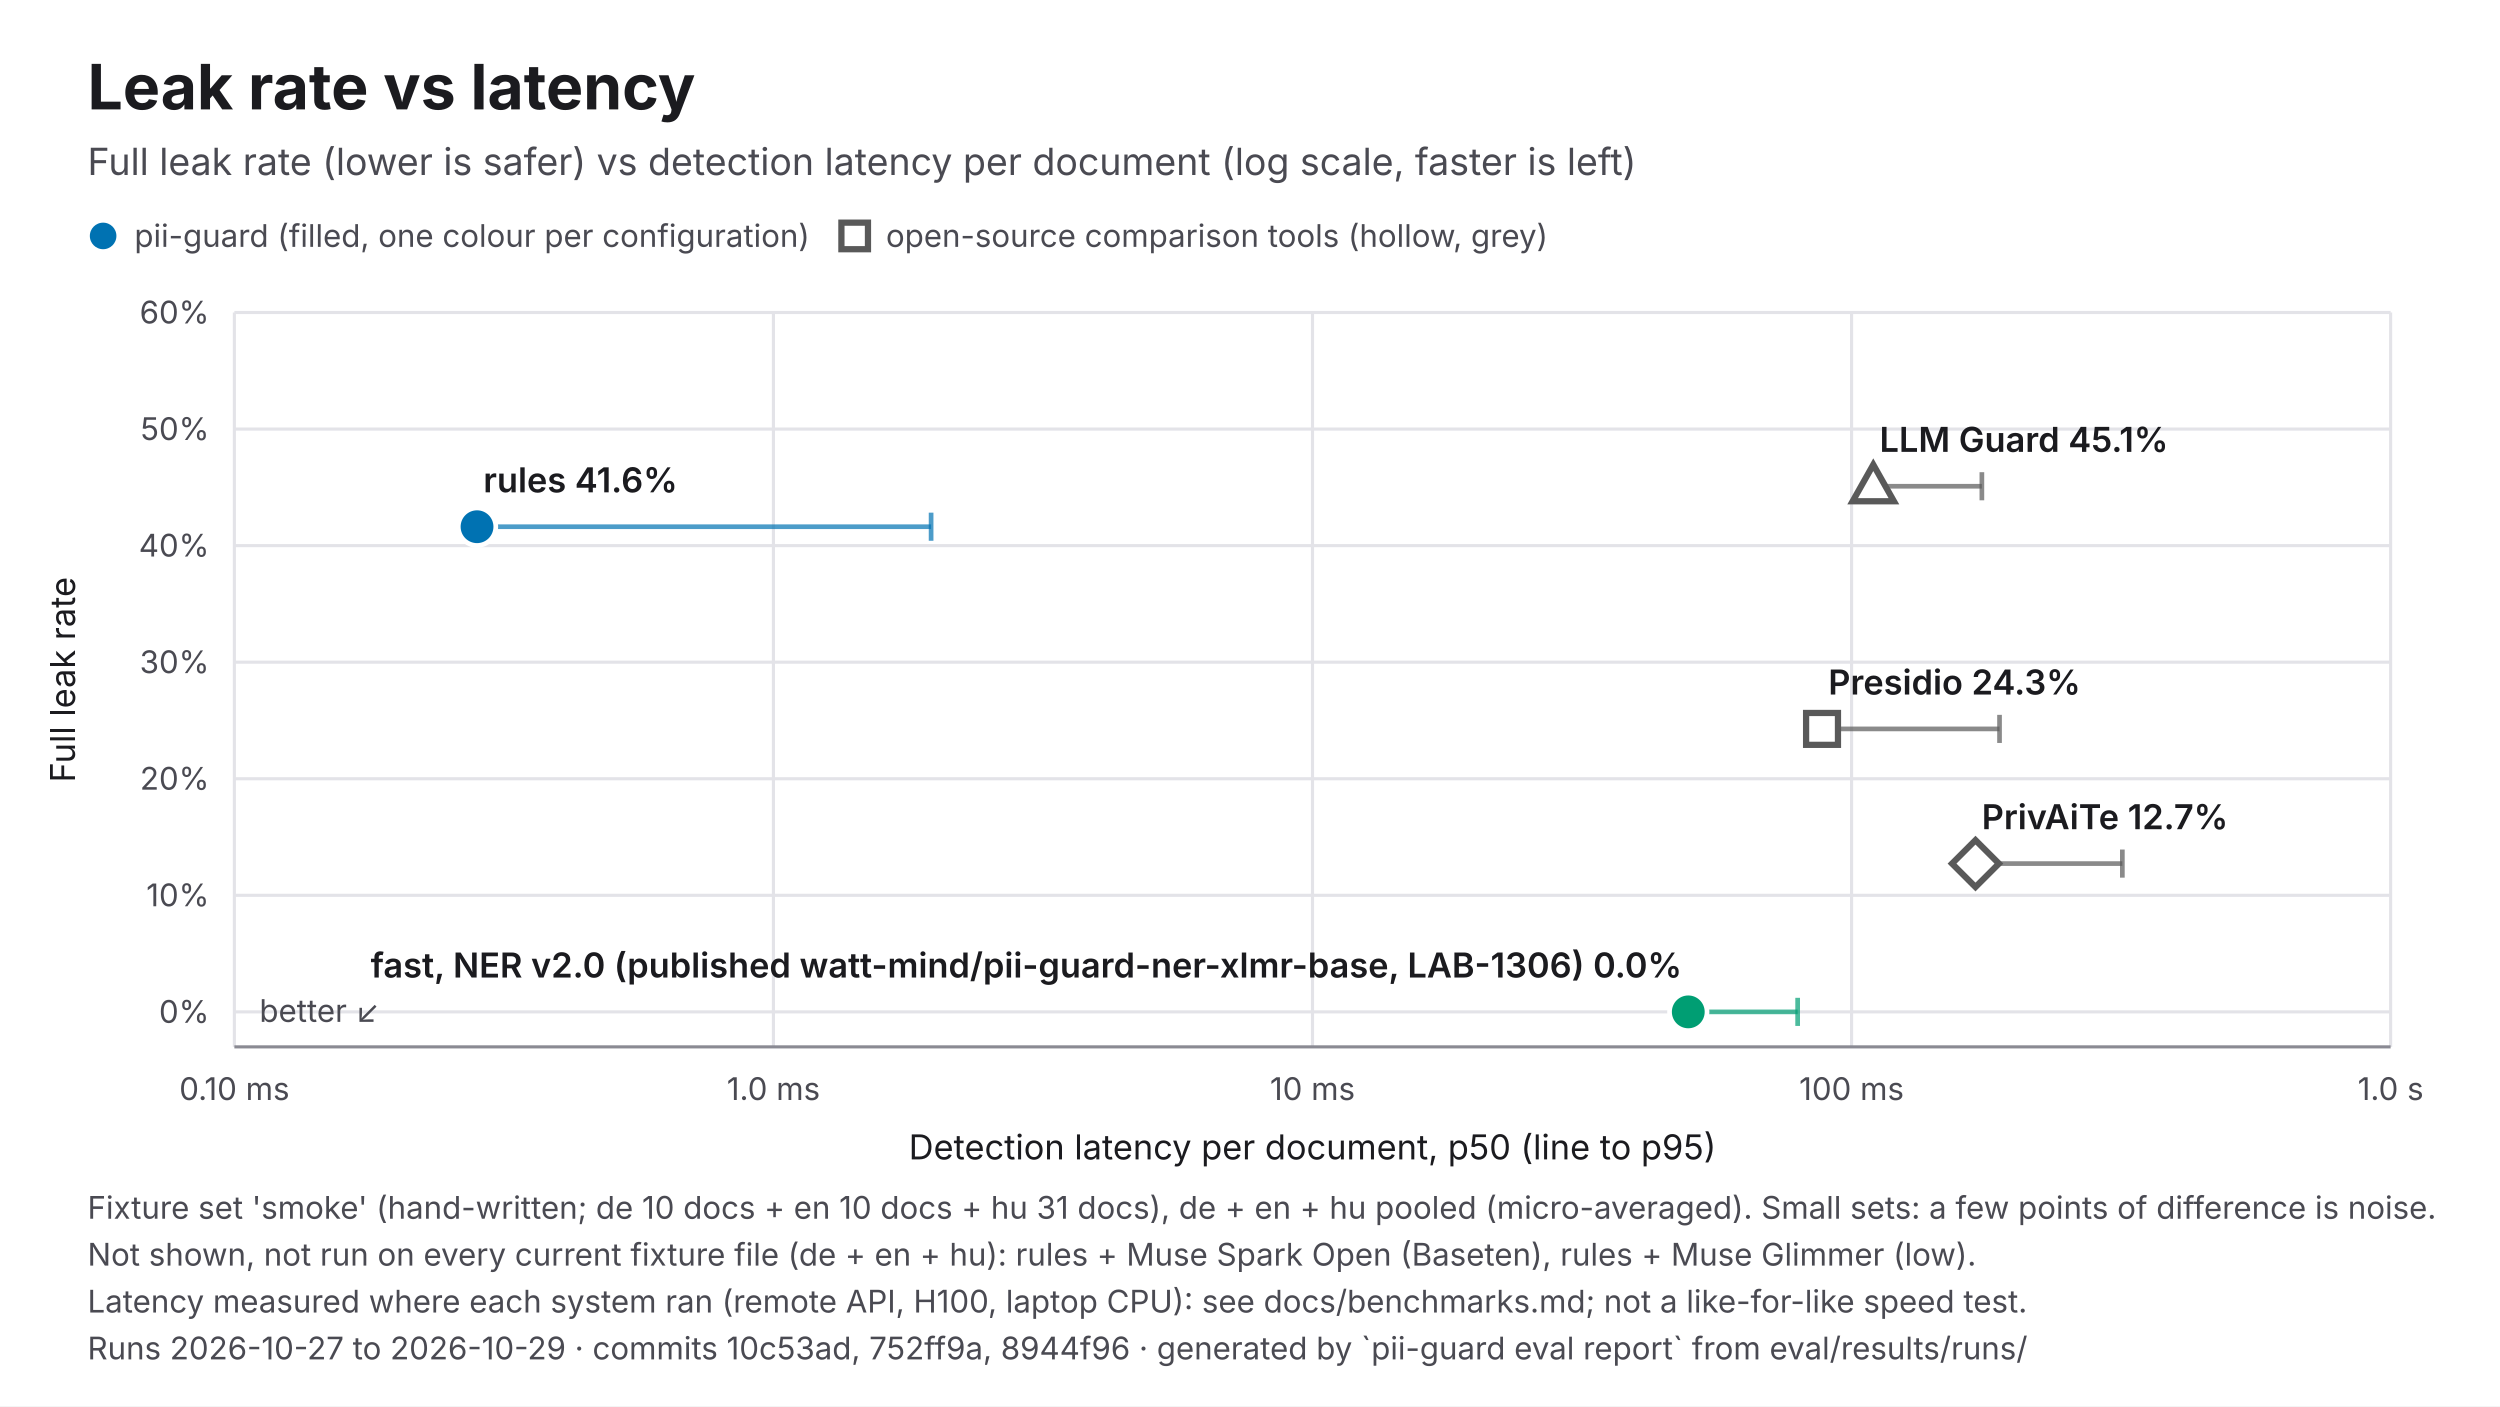
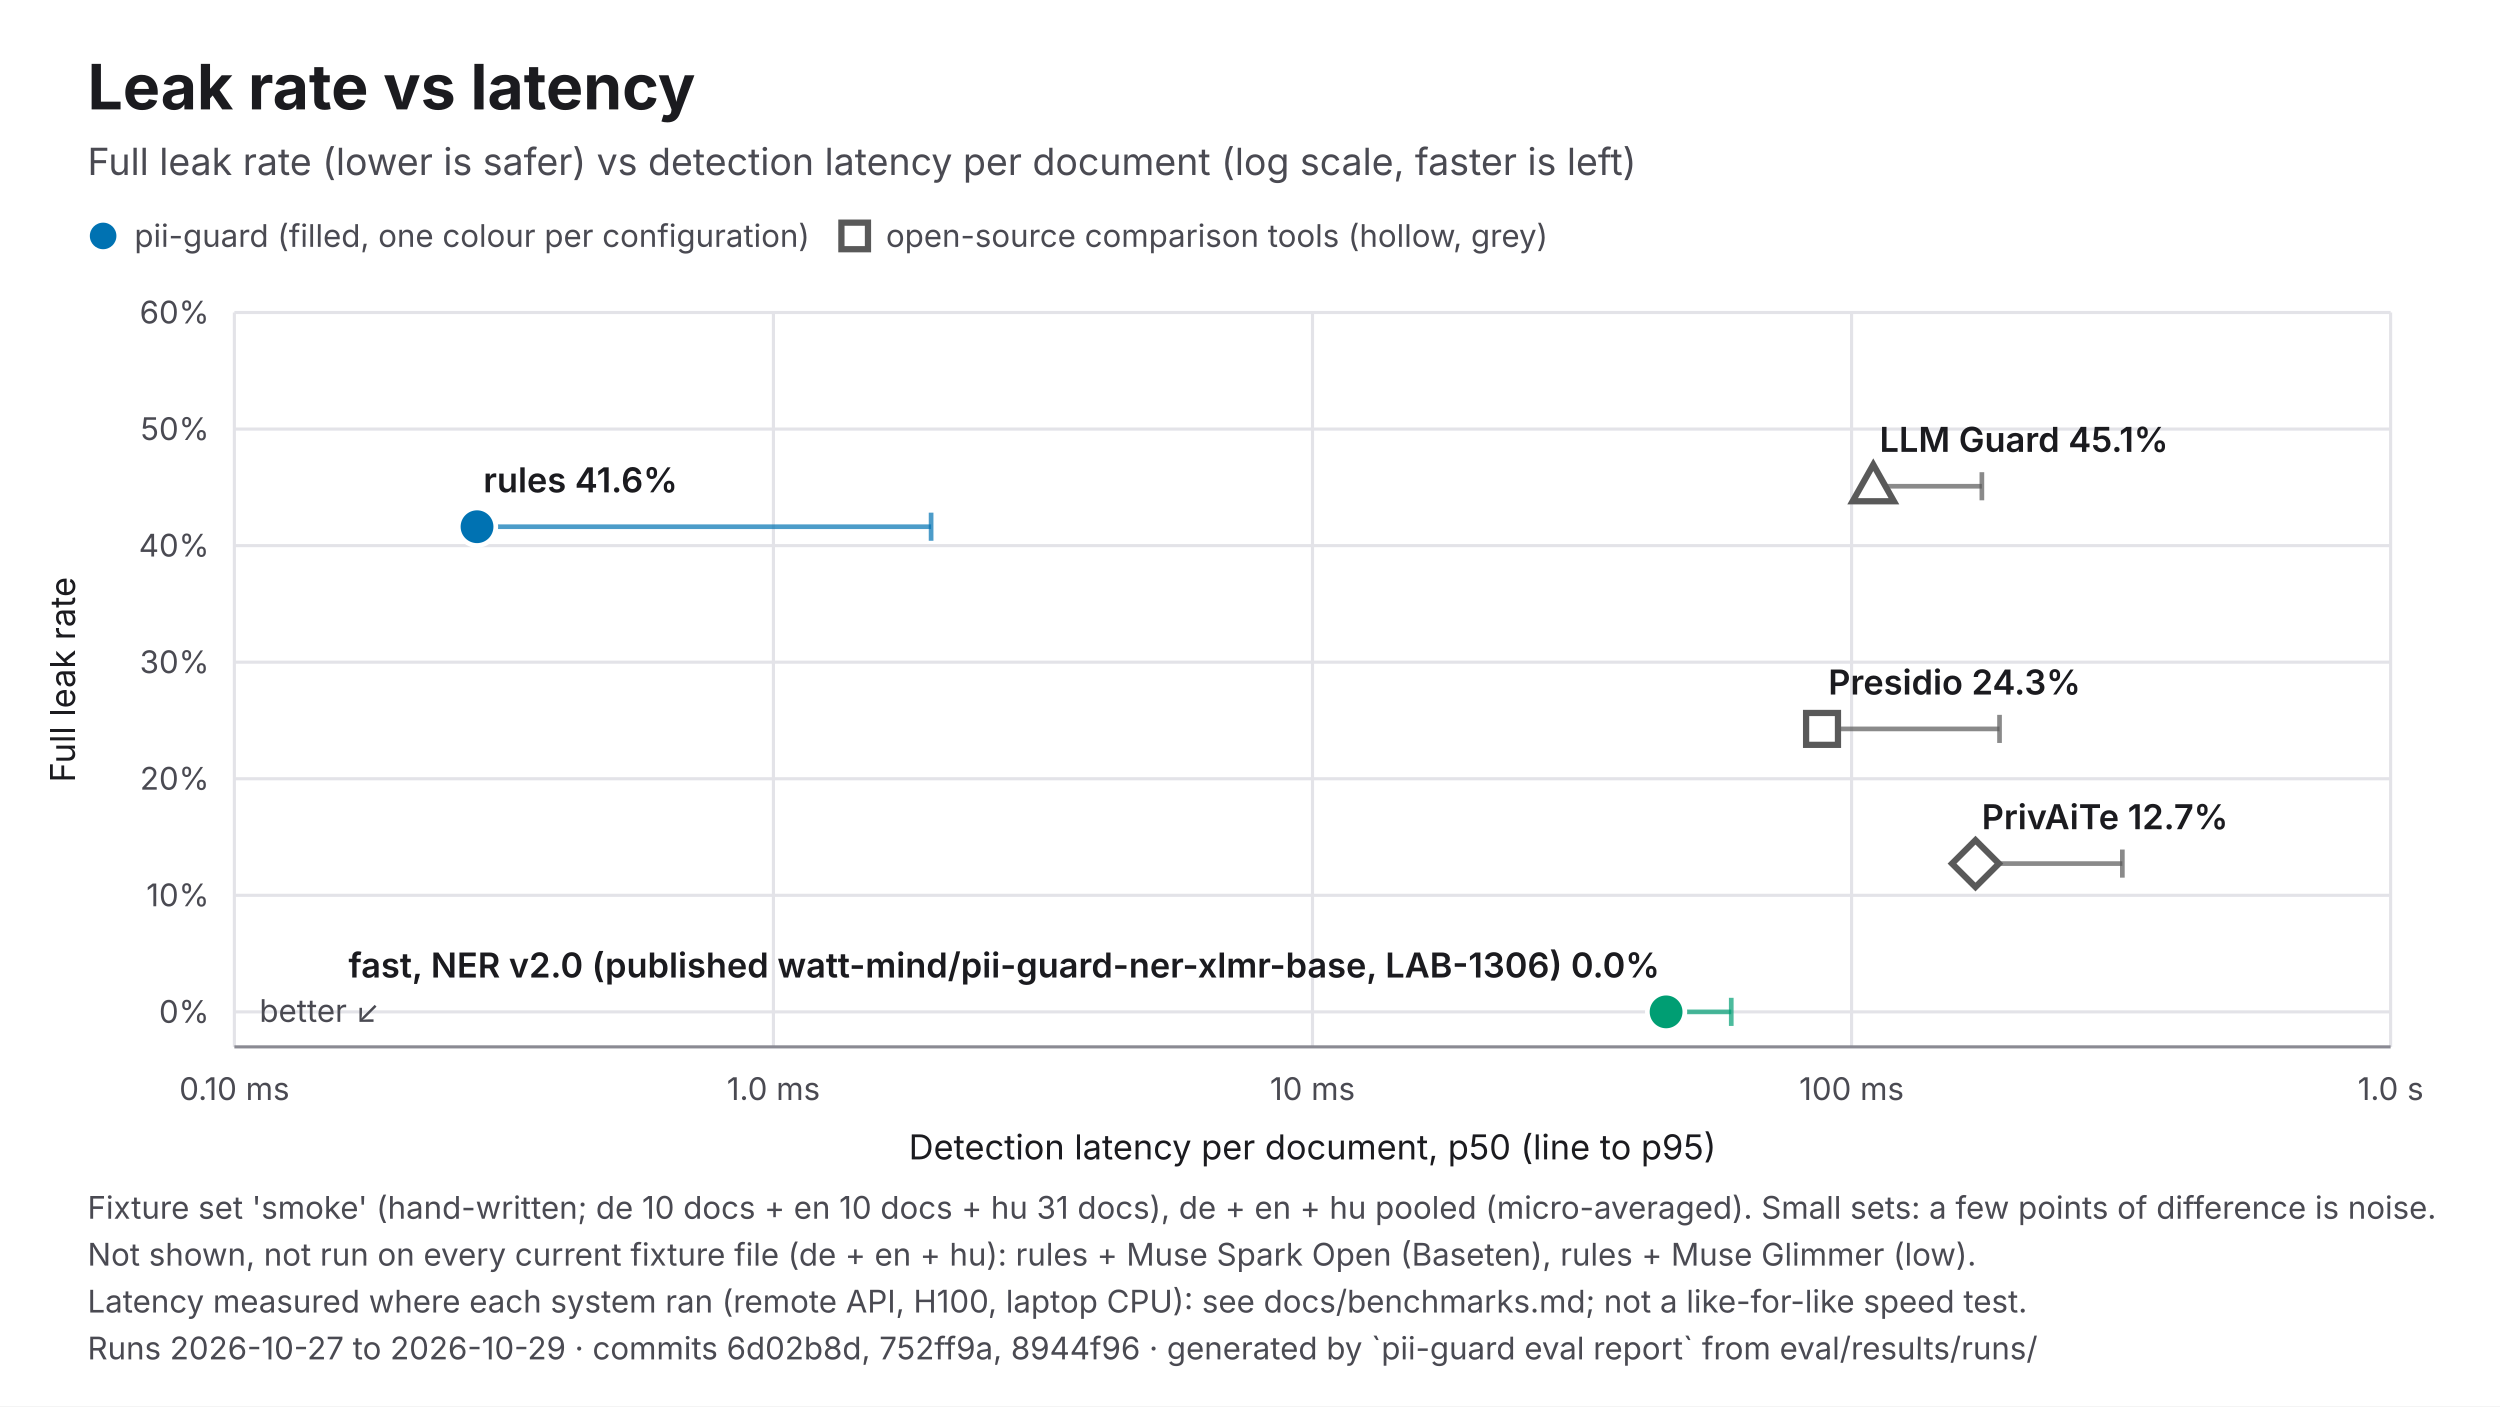
<svg xmlns="http://www.w3.org/2000/svg" viewBox="0 0 1600 900" width="1600" height="900" role="img" aria-labelledby="t d" font-family="Inter, 'Helvetica Neue', Helvetica, Arial, sans-serif">
  <rect width="1600" height="900" fill="#FFFFFF" />
  <text x="56" y="70" font-size="40" fill="#1B1B1F" font-weight="700">Leak rate vs latency</text>
  <text x="56" y="112" font-size="24" fill="#4A4A52">Full leak rate (lower is safer) vs detection latency per document (log scale, faster is left)</text>
  <line x1="150" y1="647.6" x2="1530" y2="647.6" stroke="#E3E3E8" stroke-width="2" />
  <text x="134" y="654.6" font-size="20" fill="#4A4A52" text-anchor="end">0%</text>
  <line x1="150" y1="573" x2="1530" y2="573" stroke="#E3E3E8" stroke-width="2" />
  <text x="134" y="580" font-size="20" fill="#4A4A52" text-anchor="end">10%</text>
  <line x1="150" y1="498.4" x2="1530" y2="498.4" stroke="#E3E3E8" stroke-width="2" />
  <text x="134" y="505.4" font-size="20" fill="#4A4A52" text-anchor="end">20%</text>
  <line x1="150" y1="423.8" x2="1530" y2="423.8" stroke="#E3E3E8" stroke-width="2" />
  <text x="134" y="430.8" font-size="20" fill="#4A4A52" text-anchor="end">30%</text>
  <line x1="150" y1="349.2" x2="1530" y2="349.2" stroke="#E3E3E8" stroke-width="2" />
  <text x="134" y="356.2" font-size="20" fill="#4A4A52" text-anchor="end">40%</text>
  <line x1="150" y1="274.6" x2="1530" y2="274.6" stroke="#E3E3E8" stroke-width="2" />
  <text x="134" y="281.6" font-size="20" fill="#4A4A52" text-anchor="end">50%</text>
  <line x1="150" y1="200" x2="1530" y2="200" stroke="#E3E3E8" stroke-width="2" />
  <text x="134" y="207" font-size="20" fill="#4A4A52" text-anchor="end">60%</text>
  <line x1="150" y1="200" x2="150" y2="670" stroke="#E3E3E8" stroke-width="2" />
  <text x="150" y="704" font-size="20" fill="#4A4A52" text-anchor="middle">0.10 ms</text>
  <line x1="495" y1="200" x2="495" y2="670" stroke="#E3E3E8" stroke-width="2" />
  <text x="495" y="704" font-size="20" fill="#4A4A52" text-anchor="middle">1.0 ms</text>
  <line x1="840" y1="200" x2="840" y2="670" stroke="#E3E3E8" stroke-width="2" />
  <text x="840" y="704" font-size="20" fill="#4A4A52" text-anchor="middle">10 ms</text>
  <line x1="1185" y1="200" x2="1185" y2="670" stroke="#E3E3E8" stroke-width="2" />
  <text x="1185" y="704" font-size="20" fill="#4A4A52" text-anchor="middle">100 ms</text>
  <line x1="1530" y1="200" x2="1530" y2="670" stroke="#E3E3E8" stroke-width="2" />
  <text x="1530" y="704" font-size="20" fill="#4A4A52" text-anchor="middle">1.0 s</text>
  <line x1="150" y1="670" x2="1530" y2="670" stroke="#8A8A93" stroke-width="2" />
  <text x="840" y="742" font-size="22" fill="#1B1B1F" text-anchor="middle">Detection latency per document, p50 (line to p95)</text>
  <text x="48" y="435" font-size="22" fill="#1B1B1F" text-anchor="middle" transform="rotate(-90 48 435)">Full leak rate</text>
  <text x="166" y="654" font-size="20" fill="#4A4A52">better ↙</text>
  <line x1="305.3" y1="337.1" x2="595.9" y2="337.1" stroke="#0072B2" stroke-width="3" opacity="0.7" />
  <line x1="595.9" y1="328.1" x2="595.9" y2="346.1" stroke="#0072B2" stroke-width="3" opacity="0.7" />
-   <line x1="1080.5" y1="647.6" x2="1150.5" y2="647.6" stroke="#009E73" stroke-width="3" opacity="0.7" />
-   <line x1="1150.5" y1="638.6" x2="1150.5" y2="656.6" stroke="#009E73" stroke-width="3" opacity="0.7" />
+   <line x1="1066.3" y1="647.6" x2="1108" y2="647.6" stroke="#009E73" stroke-width="3" opacity="0.7" />
+   <line x1="1108" y1="638.6" x2="1108" y2="656.6" stroke="#009E73" stroke-width="3" opacity="0.7" />
  <line x1="1166.1" y1="466.5" x2="1279.7" y2="466.5" stroke="#595959" stroke-width="3" opacity="0.7" />
  <line x1="1279.7" y1="457.5" x2="1279.7" y2="475.5" stroke="#595959" stroke-width="3" opacity="0.7" />
  <line x1="1198.9" y1="311.2" x2="1268.4" y2="311.2" stroke="#595959" stroke-width="3" opacity="0.7" />
  <line x1="1268.4" y1="302.2" x2="1268.4" y2="320.2" stroke="#595959" stroke-width="3" opacity="0.7" />
  <line x1="1264.3" y1="552.7" x2="1358.3" y2="552.7" stroke="#595959" stroke-width="3" opacity="0.7" />
  <line x1="1358.3" y1="543.7" x2="1358.3" y2="561.7" stroke="#595959" stroke-width="3" opacity="0.7" />
  <circle cx="305.3" cy="337.1" r="12" fill="#0072B2" stroke="#FFFFFF" stroke-width="3" />
  <text x="309.3" y="315.1" font-size="22" fill="#1B1B1F" font-weight="600">rules 41.6%</text>
-   <circle cx="1080.5" cy="647.6" r="12" fill="#009E73" stroke="#FFFFFF" stroke-width="3" />
-   <text x="1076.5" y="625.6" font-size="22" fill="#1B1B1F" text-anchor="end" font-weight="600">fast, NER v2.0 (published watt-mind/pii-guard-ner-xlmr-base, LAB-1306) 0.0%</text>
+   <circle cx="1066.3" cy="647.6" r="12" fill="#009E73" stroke="#FFFFFF" stroke-width="3" />
+   <text x="1062.3" y="625.6" font-size="22" fill="#1B1B1F" text-anchor="end" font-weight="600">fast, NER v2.0 (published watt-mind/pii-guard-ner-xlmr-base, LAB-1306) 0.0%</text>
  <rect x="1155.9" y="456.3" width="20.4" height="20.4" fill="#FFFFFF" stroke="#595959" stroke-width="4" />
  <text x="1170.1" y="444.5" font-size="22" fill="#1B1B1F" font-weight="600">Presidio 24.3%</text>
  <polygon points="1198.9,297.4 1212.1,320.8 1185.7,320.8" fill="#FFFFFF" stroke="#595959" stroke-width="4" />
  <text x="1202.9" y="289.2" font-size="22" fill="#1B1B1F" font-weight="600">LLM Guard 45.1%</text>
  <polygon points="1264.3,537.7 1279.3,552.7 1264.3,567.7 1249.3,552.7" fill="#FFFFFF" stroke="#595959" stroke-width="4" />
  <text x="1268.3" y="530.7" font-size="22" fill="#1B1B1F" font-weight="600">PrivAiTe 12.7%</text>
  <circle cx="66" cy="151" r="10" fill="#0072B2" stroke="#FFFFFF" stroke-width="3" />
  <text x="86" y="158" font-size="20" fill="#4A4A52">pii-guard (filled, one colour per configuration)</text>
  <rect x="538.5" y="142.5" width="17" height="17" fill="#FFFFFF" stroke="#595959" stroke-width="4" />
  <text x="567" y="158" font-size="20" fill="#4A4A52">open-source comparison tools (hollow, grey)</text>
  <text x="56" y="780" font-size="20" fill="#4A4A52">Fixture set 'smoke' (hand-written; de 10 docs + en 10 docs + hu 31 docs), de + en + hu pooled (micro-averaged). Small sets: a few points of difference is noise.</text>
  <text x="56" y="810" font-size="20" fill="#4A4A52">Not shown, not run on every current fixture file (de + en + hu): rules + Muse Spark Open (Baseten), rules + Muse Glimmer (low).</text>
  <text x="56" y="840" font-size="20" fill="#4A4A52">Latency measured where each system ran (remote API, H100, laptop CPU): see docs/benchmarks.md; not a like-for-like speed test.</text>
-   <text x="56" y="870" font-size="20" fill="#4A4A52">Runs 2026-10-27 to 2026-10-29 · commits 10c53ad, 752ff9a, 8944f96 · generated by `pii-guard eval report` from eval/results/runs/</text>
+   <text x="56" y="870" font-size="20" fill="#4A4A52">Runs 2026-10-27 to 2026-10-29 · commits 6d02b8d, 752ff9a, 8944f96 · generated by `pii-guard eval report` from eval/results/runs/</text>
</svg>
